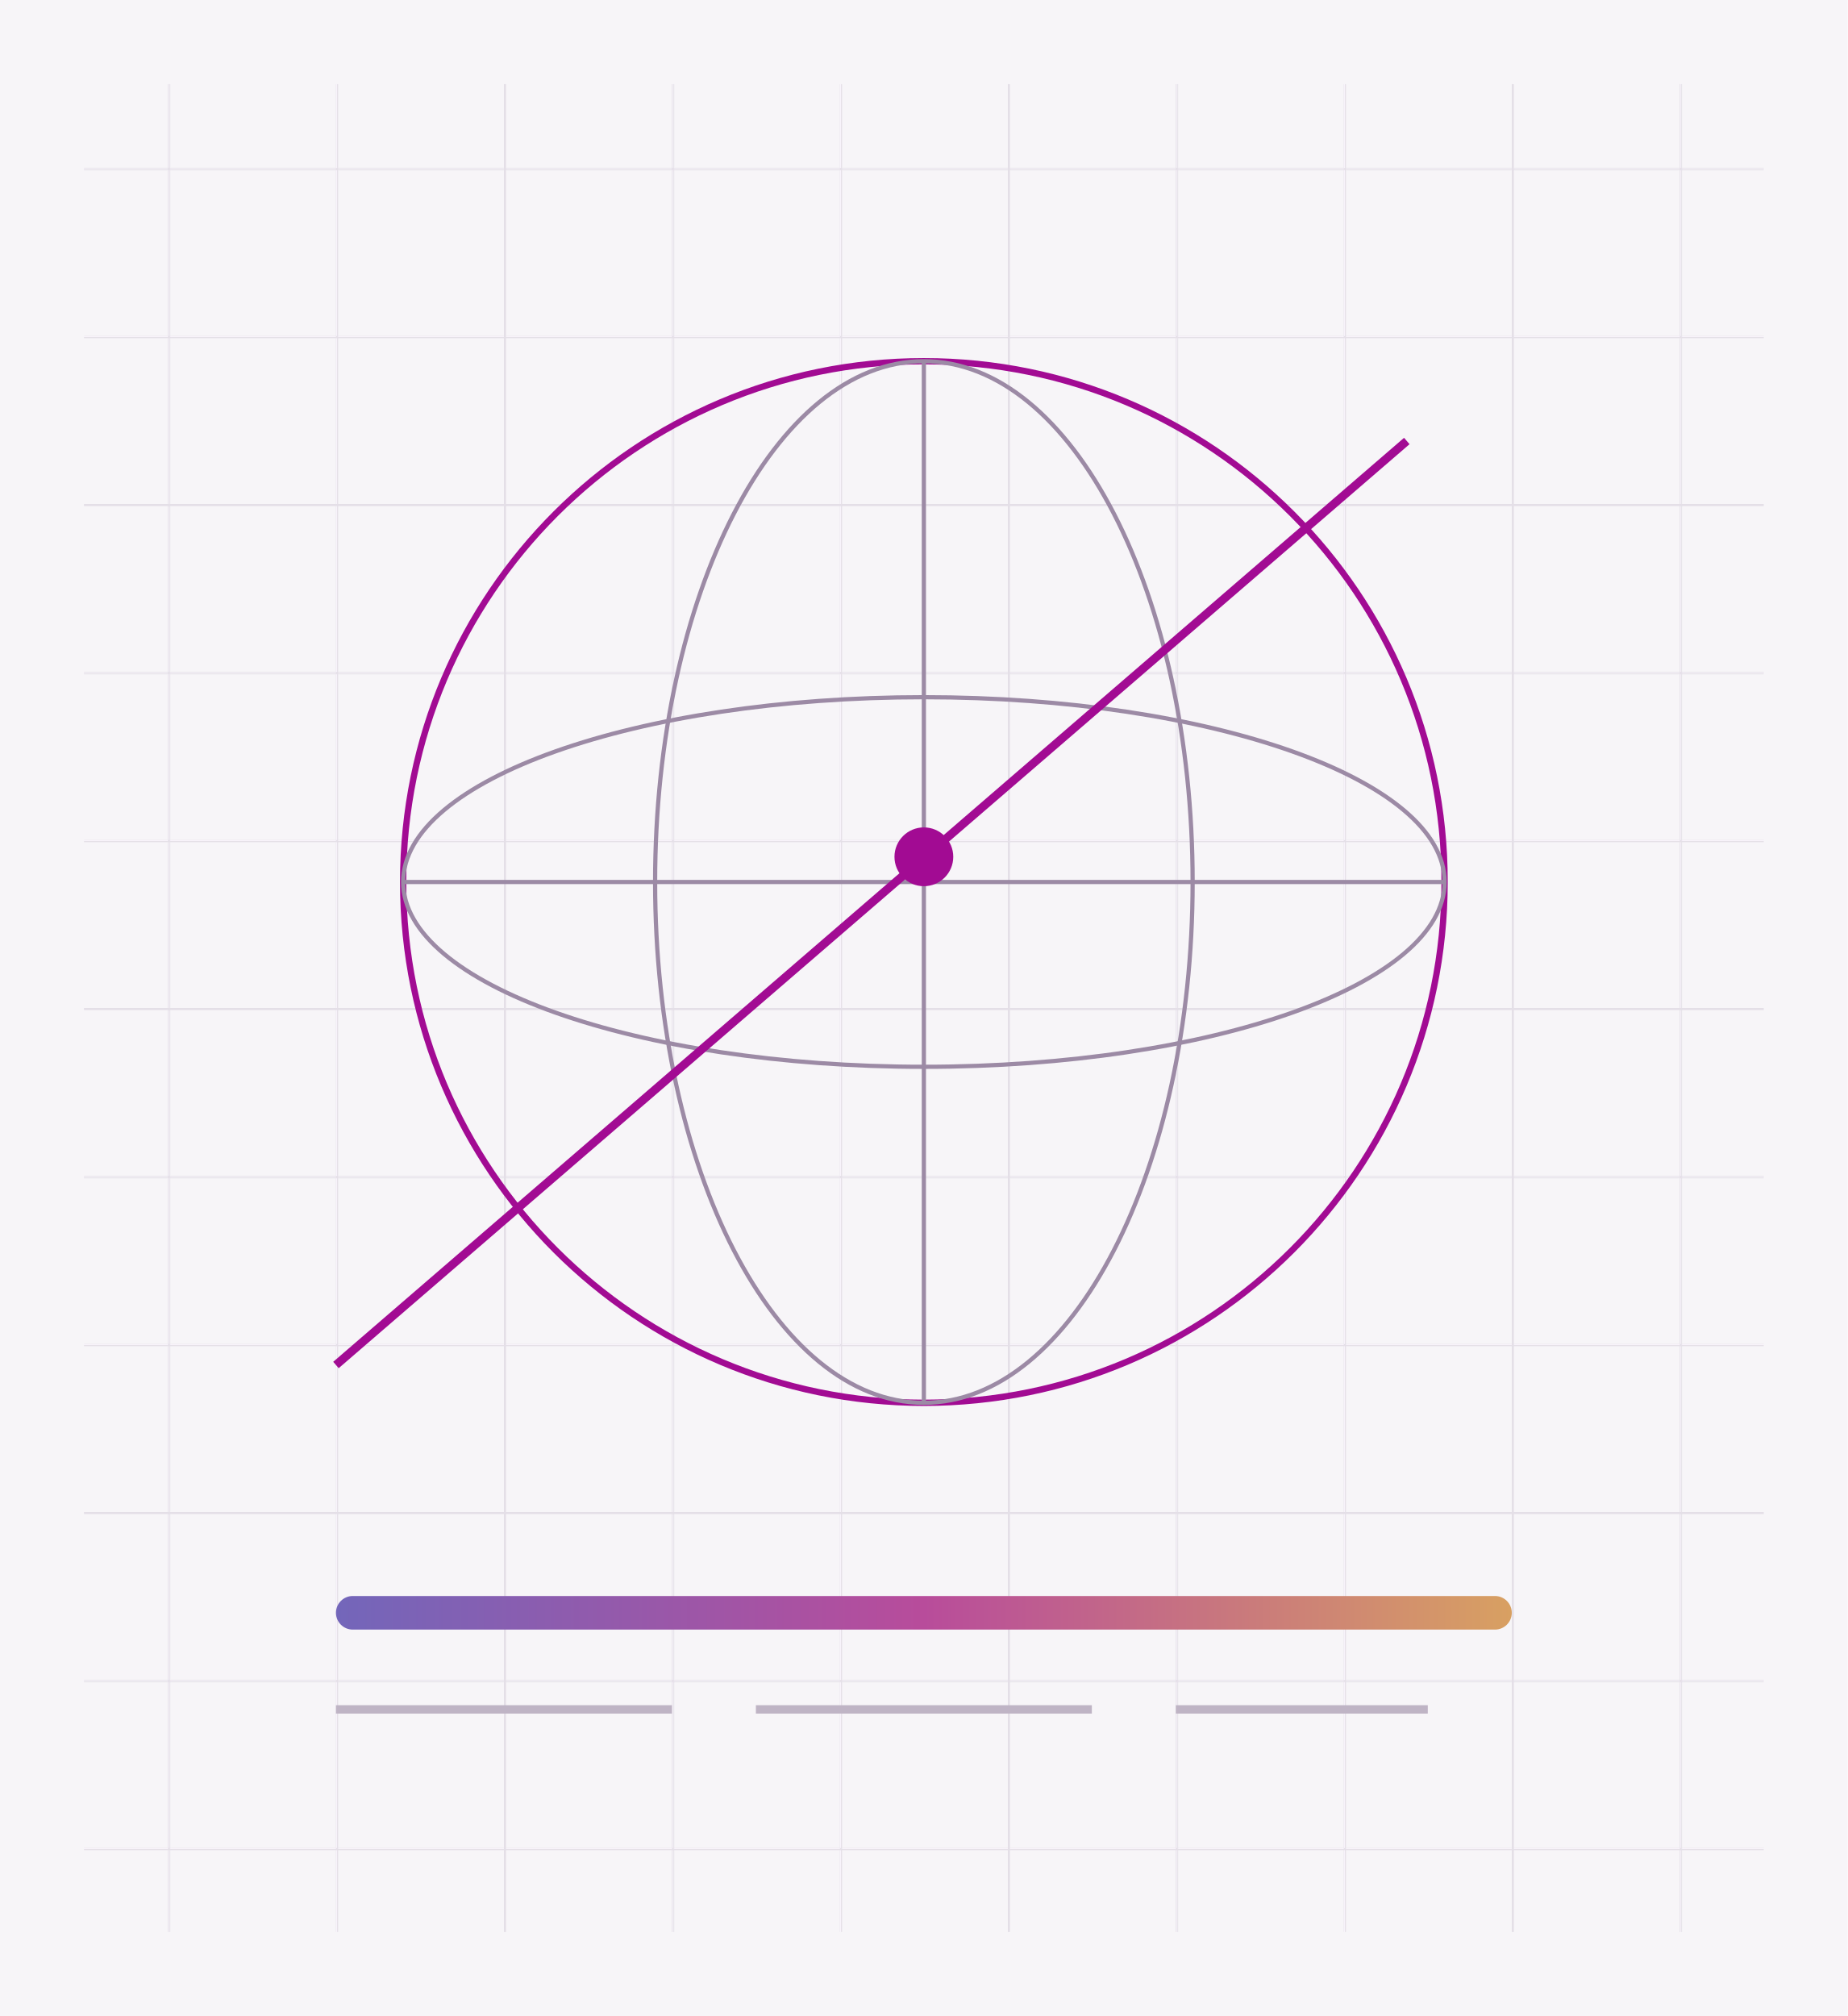
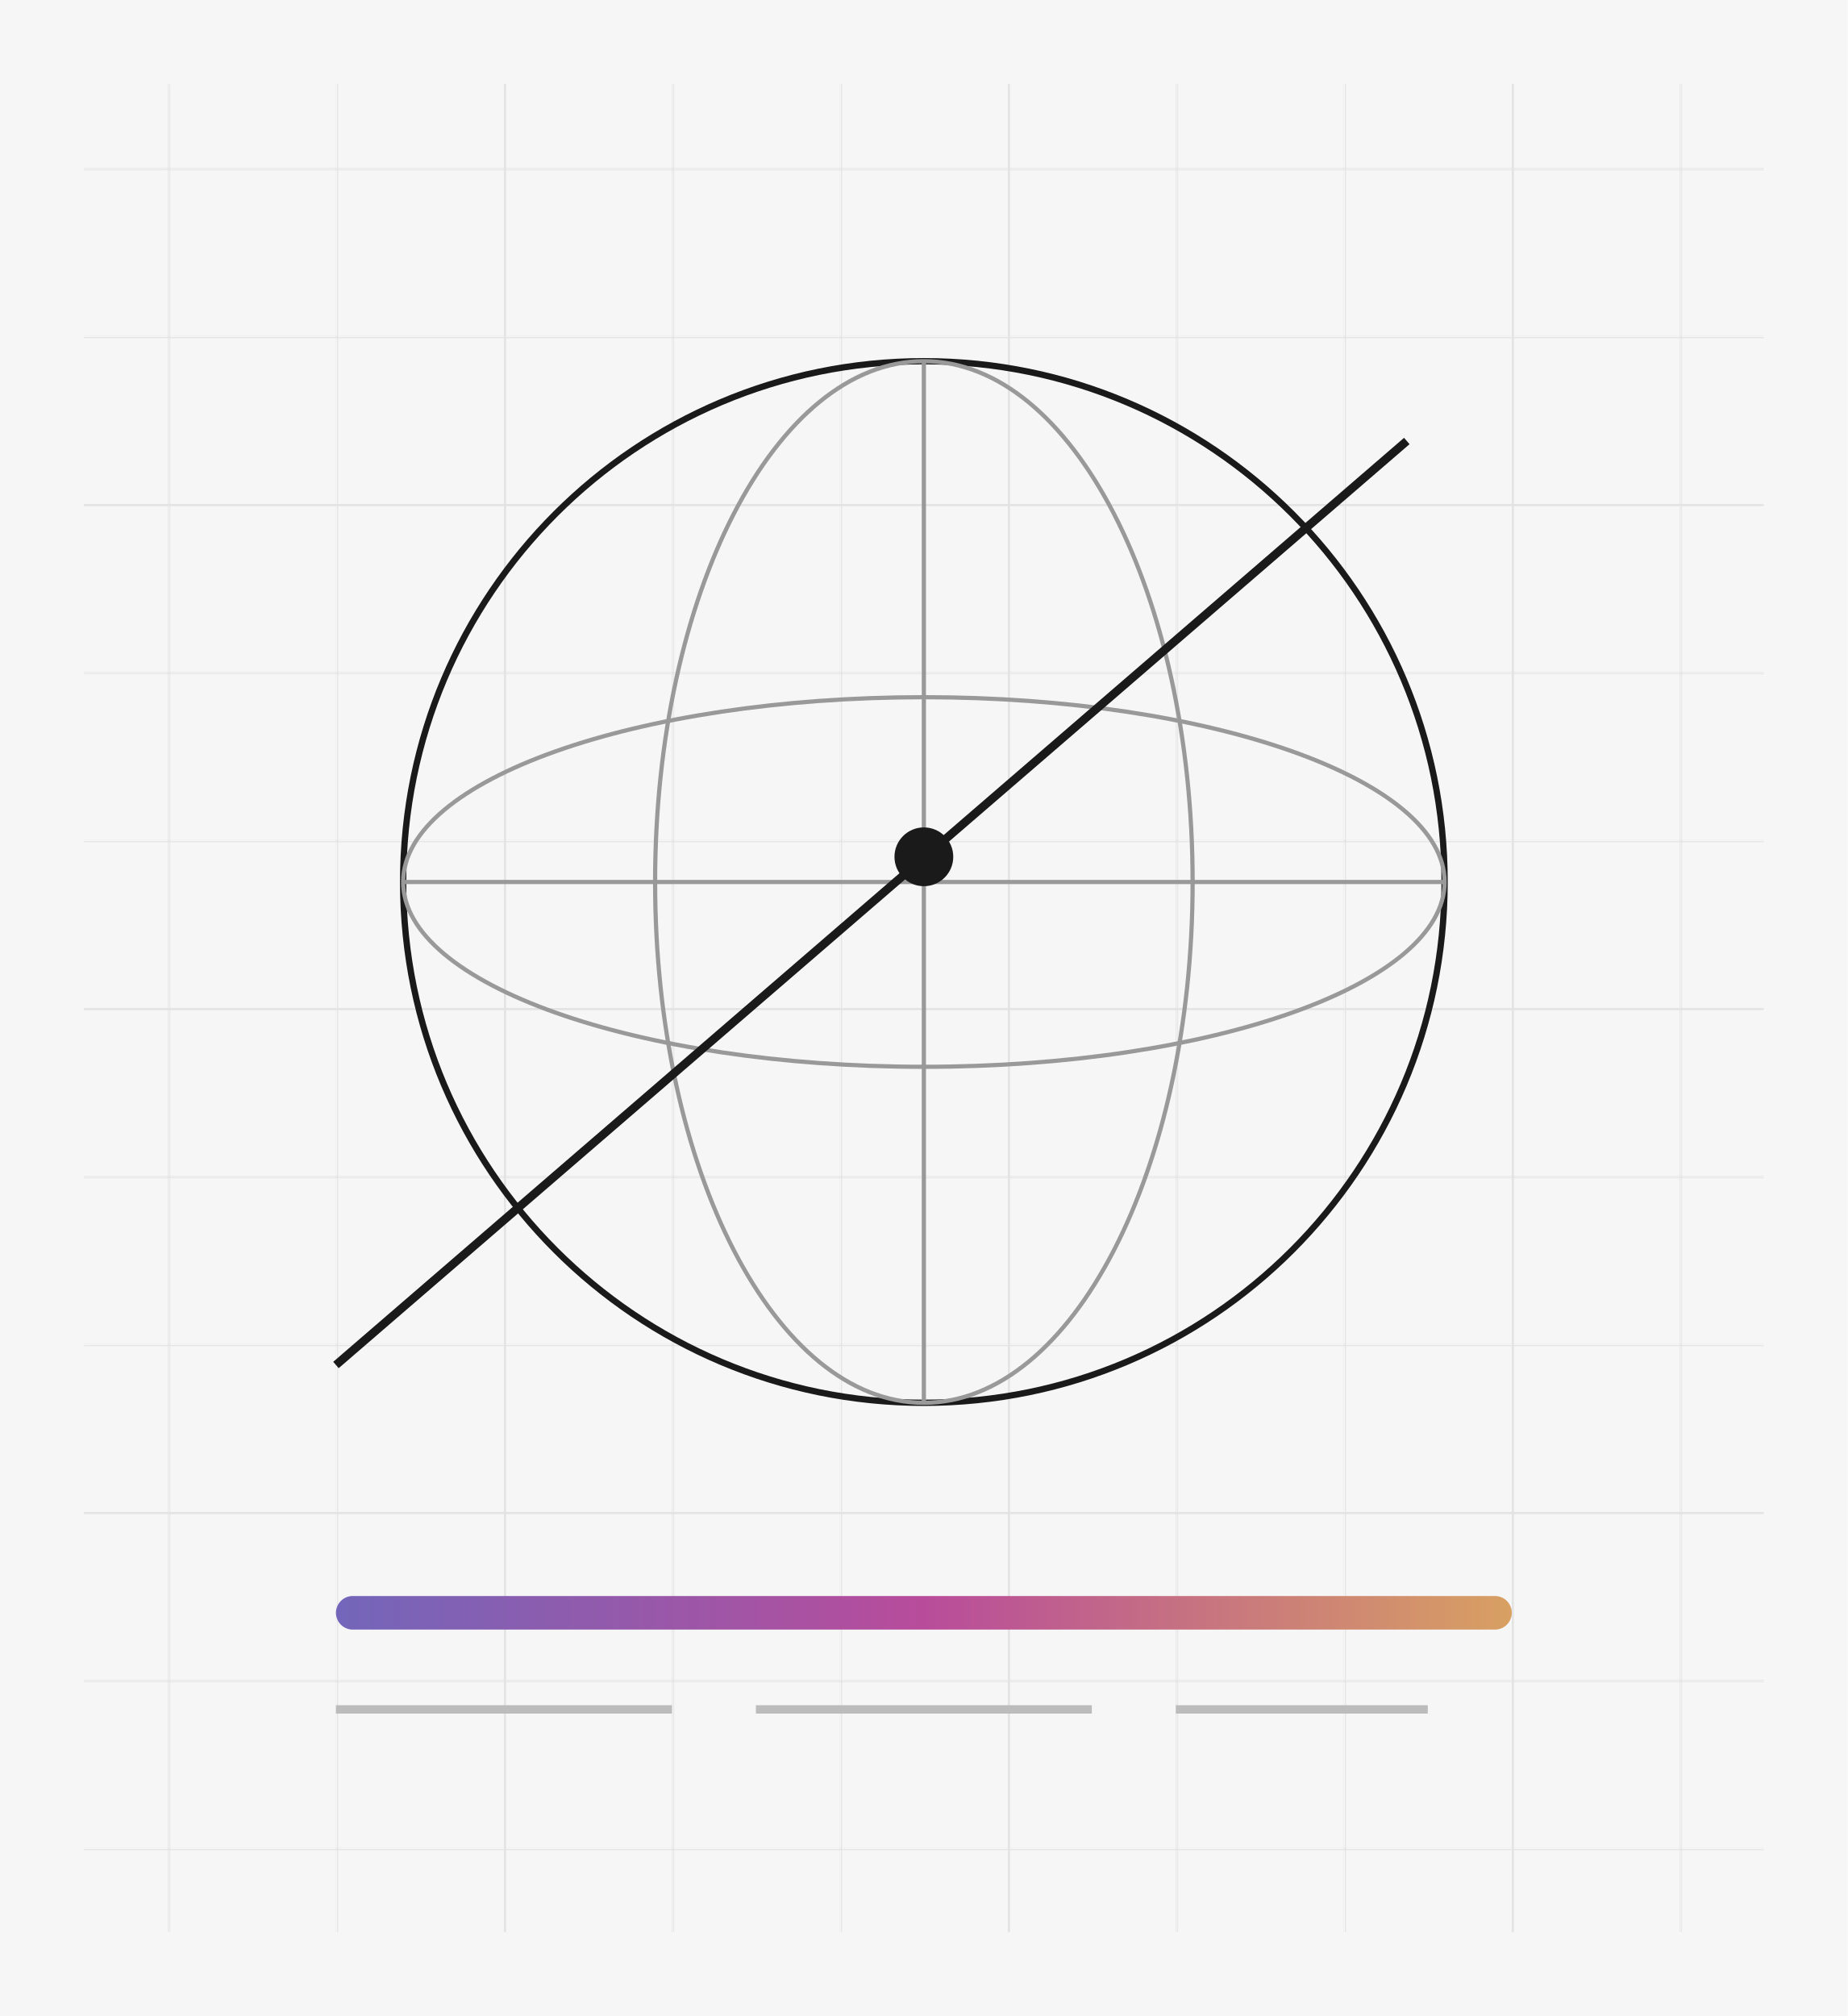
<svg xmlns="http://www.w3.org/2000/svg" viewBox="0 0 440 480">
  <defs>
    <pattern id="grid" width="40" height="40" patternUnits="userSpaceOnUse">
-       <path d="M40 0H0V40" fill="none" stroke="#e4dfe7" stroke-width="1" />
+       <path d="M40 0H0V40" fill="none" stroke="#e3e3e3" stroke-width="1" />
    </pattern>
    <linearGradient id="s">
      <stop stop-color="#7366ba" />
      <stop offset=".5" stop-color="#b84c9b" />
      <stop offset="1" stop-color="#d8a062" />
    </linearGradient>
  </defs>
-   <rect width="440" height="480" fill="#f7f5f8" />
+   <rect width="440" height="480" fill="#f6f6f6" />
  <rect x="20" y="20" width="400" height="440" fill="url(#grid)" />
-   <circle cx="220" cy="210" r="124" fill="none" stroke="#a20b93" stroke-width="1.5" />
-   <ellipse cx="220" cy="210" rx="64" ry="124" fill="none" stroke="#9c8aa5" />
-   <ellipse cx="220" cy="210" rx="124" ry="44" fill="none" stroke="#9c8aa5" />
-   <path d="M96 210h248M220 86v248" stroke="#9c8aa5" />
-   <path d="M80 325L335 105" stroke="#a20b93" stroke-width="2" />
-   <circle cx="220" cy="204" r="7" fill="#a20b93" />
+   <circle cx="220" cy="210" r="124" fill="none" stroke="#1a1a1a" stroke-width="1.5" />
+   <ellipse cx="220" cy="210" rx="64" ry="124" fill="none" stroke="#999999" />
+   <ellipse cx="220" cy="210" rx="124" ry="44" fill="none" stroke="#999999" />
+   <path d="M96 210h248M220 86v248" stroke="#999999" />
+   <path d="M80 325L335 105" stroke="#1a1a1a" stroke-width="2" />
+   <circle cx="220" cy="204" r="7" fill="#1a1a1a" />
  <rect x="80" y="380" width="280" height="8" rx="4" fill="url(#s)" />
-   <path d="M80 407h80m20 0h80m20 0h60" stroke="#bfb4c5" stroke-width="2" />
+   <path d="M80 407h80m20 0h80m20 0h60" stroke="#bcbcbc" stroke-width="2" />
</svg>
